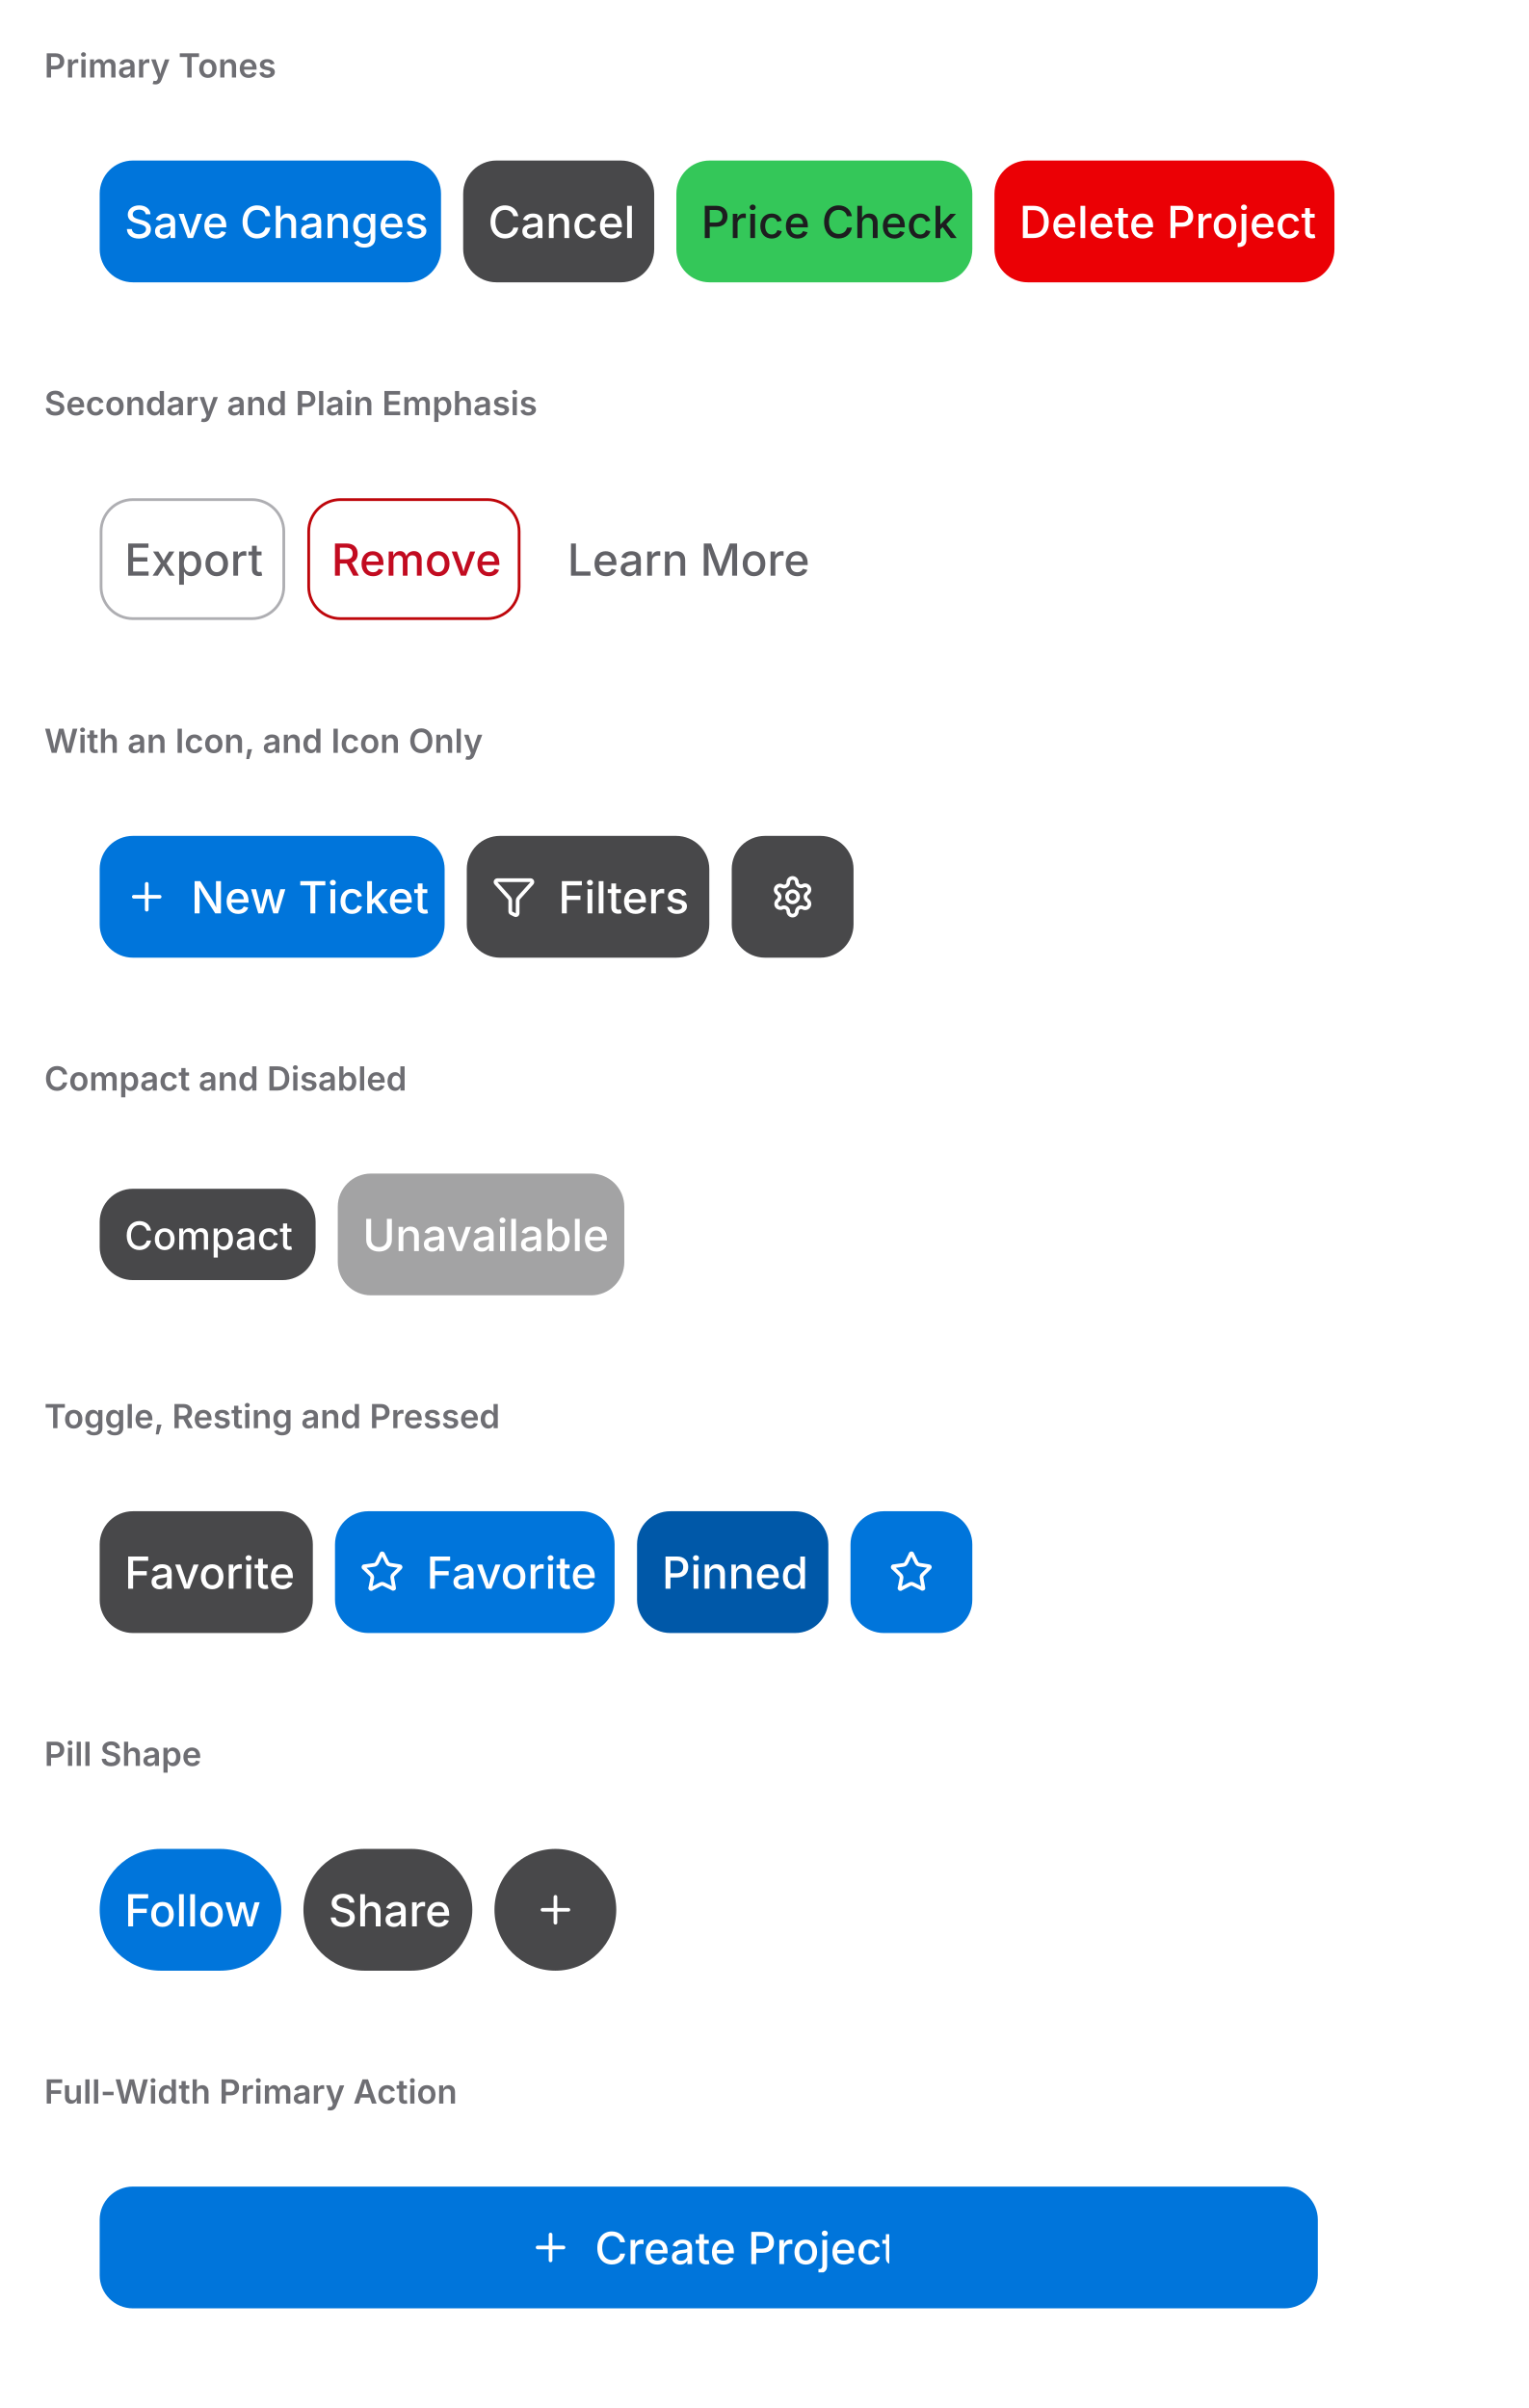
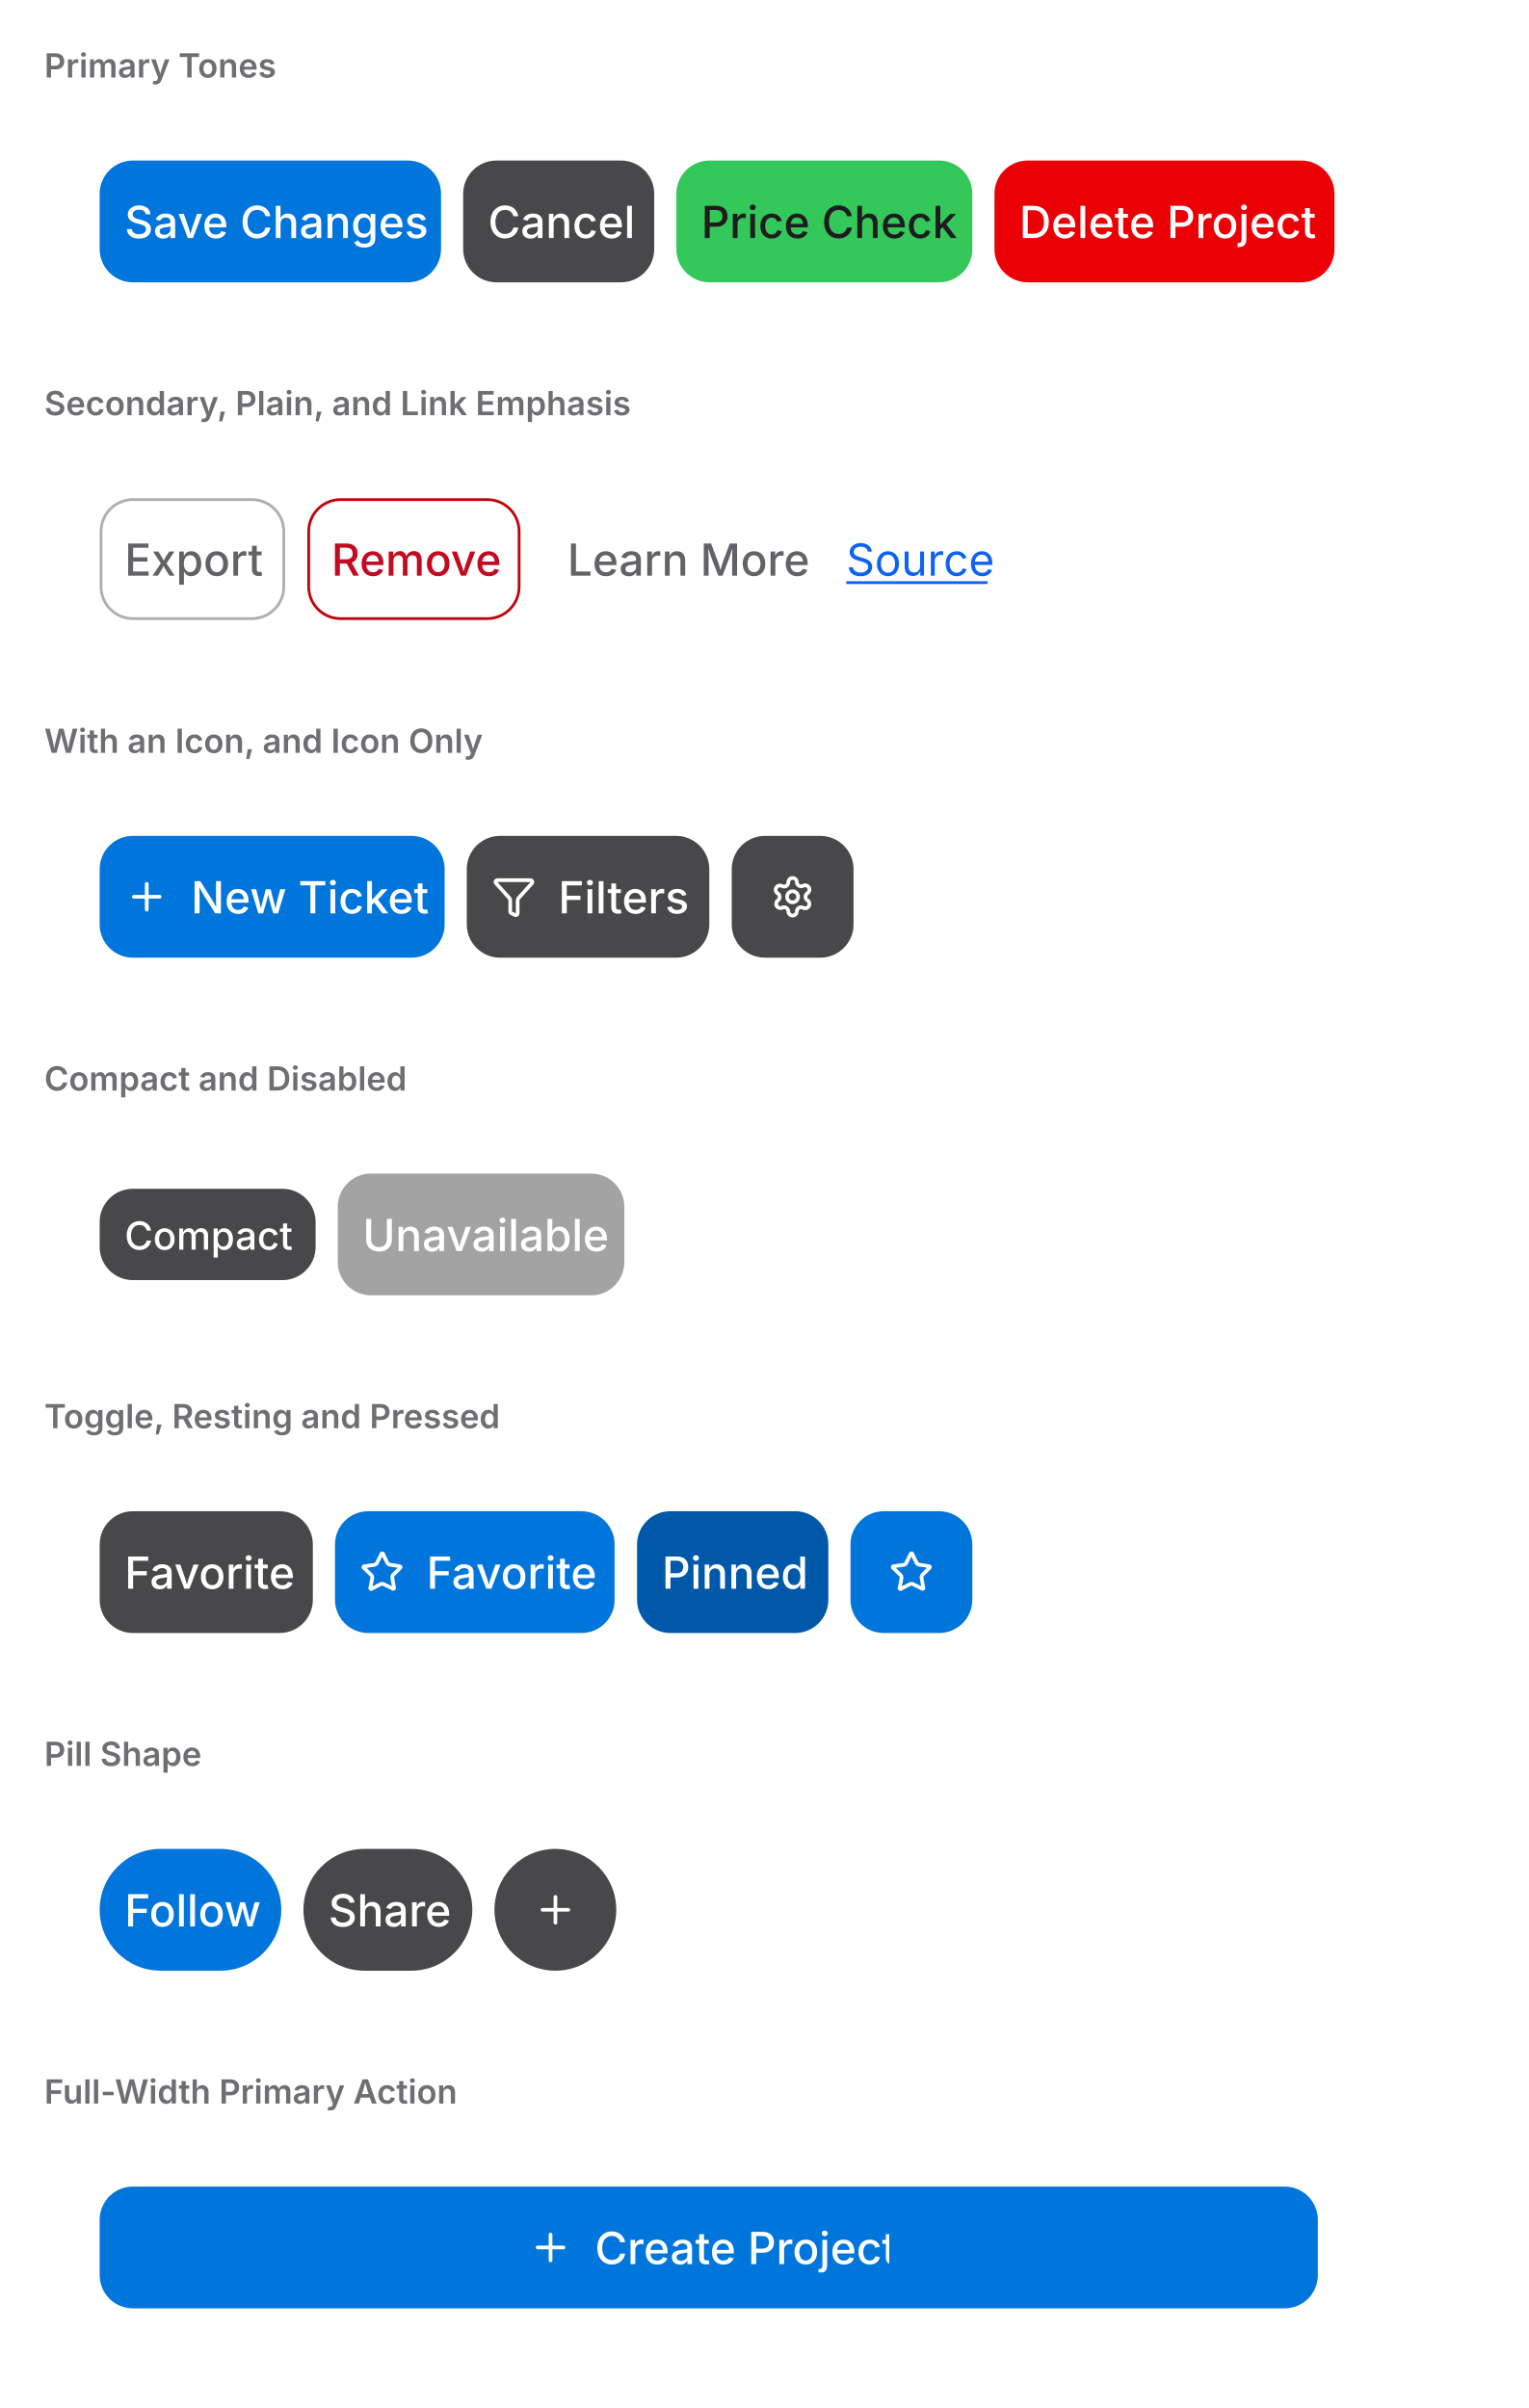
<svg xmlns="http://www.w3.org/2000/svg" viewBox="0 0 552 870" width="552" height="870">
  <defs>
    <clipPath id="cp0">
      <rect x="16" y="38" width="520" height="84" />
    </clipPath>
    <clipPath id="cp1">
      <rect x="16" y="160" width="520" height="84" />
    </clipPath>
    <clipPath id="cp2">
      <rect x="16" y="282" width="520" height="84" />
    </clipPath>
    <clipPath id="cp3">
      <rect x="16" y="404" width="520" height="84" />
    </clipPath>
    <clipPath id="cp4">
      <rect x="16" y="526" width="520" height="84" />
    </clipPath>
    <clipPath id="cp5">
      <rect x="16" y="648" width="520" height="84" />
    </clipPath>
    <clipPath id="cp6">
      <rect x="16" y="770" width="520" height="84" />
    </clipPath>
    <clipPath id="ct7">
      <rect x="16" y="16" width="520" height="22" />
    </clipPath>
    <clipPath id="irc8">
      <rect x="16" y="38" width="520" height="84" rx="0" />
    </clipPath>
    <clipPath id="ct10">
      <rect x="16" y="138" width="520" height="22" />
    </clipPath>
    <clipPath id="irc11">
      <rect x="16" y="160" width="520" height="84" rx="0" />
    </clipPath>
    <clipPath id="ct13">
      <rect x="16" y="260" width="520" height="22" />
    </clipPath>
    <clipPath id="irc14">
      <rect x="16" y="282" width="520" height="84" rx="0" />
    </clipPath>
    <clipPath id="ct16">
      <rect x="16" y="382" width="520" height="22" />
    </clipPath>
    <clipPath id="irc17">
      <rect x="16" y="404" width="520" height="84" rx="0" />
    </clipPath>
    <clipPath id="ct19">
      <rect x="16" y="504" width="520" height="22" />
    </clipPath>
    <clipPath id="irc20">
      <rect x="16" y="526" width="520" height="84" rx="0" />
    </clipPath>
    <clipPath id="ct22">
      <rect x="16" y="626" width="520" height="22" />
    </clipPath>
    <clipPath id="irc23">
      <rect x="16" y="648" width="520" height="84" rx="0" />
    </clipPath>
    <clipPath id="ct25">
      <rect x="16" y="748" width="520" height="22" />
    </clipPath>
    <clipPath id="irc26">
      <rect x="16" y="770" width="520" height="84" rx="0" />
    </clipPath>
  </defs>
  <rect x="0" y="0" width="552" height="870" rx="0" fill="rgb(255,255,255)" />
  <text x="16" y="28" font-family="system-ui, &quot;-apple-system&quot;, sans-serif" font-size="12" font-weight="600" fill="rgb(110,110,115)">Primary Tones</text>
  <g clip-path="url(#cp0)">
    <g clip-path="url(#irc8)">
      <clipPath id="svgimg9vclip">
        <rect x="16" y="38" width="520" height="84" />
      </clipPath>
      <g clip-path="url(#svgimg9vclip)">
        <g transform="translate(16 38)">
          <defs>
            <clipPath id="svgimg9ct0">
              <rect x="29" y="33" width="105.3" height="18" />
            </clipPath>
            <clipPath id="svgimg9ct1">
              <rect x="160.3" y="33" width="51" height="18" />
            </clipPath>
            <clipPath id="svgimg9ct2">
              <rect x="237.3" y="33" width="88.9" height="18" />
            </clipPath>
            <clipPath id="svgimg9ct3">
              <rect x="352.2" y="33" width="104.8" height="18" />
            </clipPath>
          </defs>
          <rect x="20" y="20" width="123.3" height="44" rx="12" fill="rgb(0,117,219)" />
          <rect x="20.5" y="20.5" width="122" height="43" rx="11.5" fill="none" stroke="rgba(0,0,0,0)" stroke-width="1" />
          <text x="29" y="48" font-family="system-ui, &quot;-apple-system&quot;, sans-serif" font-size="16" font-weight="500" fill="rgb(255,255,255)">Save Changes</text>
          <rect x="151.3" y="20" width="69" height="44" rx="12" fill="rgb(72,72,74)" />
          <rect x="151.5" y="20.5" width="68" height="43" rx="11.5" fill="none" stroke="rgba(0,0,0,0)" stroke-width="1" />
          <text x="160.28" y="48" font-family="system-ui, &quot;-apple-system&quot;, sans-serif" font-size="16" font-weight="500" fill="rgb(255,255,255)">Cancel</text>
          <rect x="228.3" y="20" width="106.9" height="44" rx="12" fill="rgb(52,199,89)" />
          <rect x="228.5" y="20.5" width="106" height="43" rx="11.5" fill="none" stroke="rgba(0,0,0,0)" stroke-width="1" />
          <text x="237.27" y="48" font-family="system-ui, &quot;-apple-system&quot;, sans-serif" font-size="16" font-weight="500" fill="rgb(29,29,31)">Price Check</text>
          <rect x="343.2" y="20" width="122.8" height="44" rx="12" fill="rgb(235,0,5)" />
          <rect x="343.5" y="20.5" width="122" height="43" rx="11.5" fill="none" stroke="rgba(0,0,0,0)" stroke-width="1" />
          <text x="352.16" y="48" font-family="system-ui, &quot;-apple-system&quot;, sans-serif" font-size="16" font-weight="500" fill="rgb(255,255,255)">Delete Project</text>
        </g>
      </g>
    </g>
  </g>
-   <text x="16" y="150" font-family="system-ui, &quot;-apple-system&quot;, sans-serif" font-size="12" font-weight="600" fill="rgb(110,110,115)">Secondary and Plain Emphasis</text>
+   <text x="16" y="150" font-family="system-ui, &quot;-apple-system&quot;, sans-serif" font-size="12" font-weight="600" fill="rgb(110,110,115)">Secondary, Plain, and Link Emphasis</text>
  <g clip-path="url(#cp1)">
    <g clip-path="url(#irc11)">
      <clipPath id="svgimg12vclip">
        <rect x="16" y="160" width="520" height="84" />
      </clipPath>
      <g clip-path="url(#svgimg12vclip)">
        <g transform="translate(16 160)">
          <defs>
            <clipPath id="svgimg12ct0">
              <rect x="29" y="33" width="48.7" height="18" />
            </clipPath>
            <clipPath id="svgimg12ct1">
              <rect x="103.7" y="33" width="59.3" height="18" />
            </clipPath>
            <clipPath id="svgimg12ct2">
              <rect x="188.9" y="33" width="83.7" height="18" />
+             </clipPath>
+             <clipPath id="svgimg12ct3">
+               <rect x="289.7" y="33" width="51.1" height="18" />
            </clipPath>
          </defs>
          <rect x="20.5" y="20.5" width="66" height="43" rx="11.5" fill="none" stroke="rgba(0,0,13,0.318)" stroke-width="1" />
          <text x="29" y="48" font-family="system-ui, &quot;-apple-system&quot;, sans-serif" font-size="16" font-weight="500" fill="rgb(98,98,103)">Export</text>
          <rect x="95.5" y="20.5" width="76" height="43" rx="11.5" fill="none" stroke="rgb(190,6,11)" stroke-width="1" />
          <text x="103.69" y="48" font-family="system-ui, &quot;-apple-system&quot;, sans-serif" font-size="16" font-weight="500" fill="rgb(194,11,32)">Remove</text>
          <rect x="180.5" y="20.5" width="101" height="43" rx="11.5" fill="none" stroke="rgba(0,0,0,0)" stroke-width="1" />
          <text x="188.94" y="48" font-family="system-ui, &quot;-apple-system&quot;, sans-serif" font-size="16" font-weight="500" fill="rgb(98,98,103)">Learn More</text>
+           <text x="289.67" y="48" font-family="system-ui, &quot;-apple-system&quot;, sans-serif" font-size="16" fill="rgb(12,98,243)">Source</text>
+           <line x1="289.7" y1="50.5" x2="340.7" y2="50.5" stroke="rgb(12, 98, 243)" stroke-width="1" />
        </g>
      </g>
    </g>
  </g>
  <text x="16" y="272" font-family="system-ui, &quot;-apple-system&quot;, sans-serif" font-size="12" font-weight="600" fill="rgb(110,110,115)">With an Icon, and Icon Only</text>
  <g clip-path="url(#cp2)">
    <g clip-path="url(#irc14)">
      <clipPath id="svgimg15vclip">
        <rect x="16" y="282" width="520" height="84" />
      </clipPath>
      <g clip-path="url(#svgimg15vclip)">
        <g transform="translate(16 282)">
          <defs>
            <clipPath id="svgimg15cp0">
              <rect x="29" y="34" width="16" height="16" />
            </clipPath>
            <clipPath id="svgimg15ct2">
              <rect x="53" y="33" width="82.6" height="18" />
            </clipPath>
            <clipPath id="svgimg15cp3">
              <rect x="161.6" y="34" width="16.4" height="16" />
            </clipPath>
            <clipPath id="svgimg15ct5">
              <rect x="185.6" y="33" width="45.6" height="18" />
            </clipPath>
            <clipPath id="svgimg15cp6">
              <rect x="262" y="34" width="16.3" height="16" />
            </clipPath>
          </defs>
          <rect x="20" y="20" width="124.6" height="44" rx="12" fill="rgb(0,117,219)" />
          <rect x="20.5" y="20.5" width="124" height="43" rx="11.5" fill="none" stroke="rgba(0,0,0,0)" stroke-width="1" />
          <g clip-path="url(#svgimg15cp0)">
            <g color="rgb(255, 255, 255)">
              <clipPath id="svgimg15svgic1">
                <rect x="29" y="34" width="16" height="16" />
              </clipPath>
              <g clip-path="url(#svgimg15svgic1)">
                <g transform="translate(29 34)scale(.66667)">
                  <path d="M5 12h14" style="marker:none;vector-effect:none;color-interpolation:srgb" fill="none" stroke="rgb(255, 255, 255)" stroke-width="2px" stroke-dasharray="none" stroke-linecap="round" stroke-linejoin="round" stroke-opacity="1" fill-opacity="1" opacity="1" />
                  <path d="M12 5v14" style="marker:none;vector-effect:none;color-interpolation:srgb" fill="none" stroke="rgb(255, 255, 255)" stroke-width="2px" stroke-dasharray="none" stroke-linecap="round" stroke-linejoin="round" stroke-opacity="1" fill-opacity="1" opacity="1" />
                </g>
              </g>
            </g>
          </g>
          <text x="53" y="48" font-family="system-ui, &quot;-apple-system&quot;, sans-serif" font-size="16" font-weight="500" fill="rgb(255,255,255)">New Ticket</text>
          <rect x="152.6" y="20" width="87.6" height="44" rx="12" fill="rgb(72,72,74)" />
          <rect x="153.5" y="20.5" width="86" height="43" rx="11.5" fill="none" stroke="rgba(0,0,0,0)" stroke-width="1" />
          <g clip-path="url(#svgimg15cp3)">
            <g color="rgb(255, 255, 255)">
              <clipPath id="svgimg15svgic4">
                <rect x="161.6" y="34" width="16" height="16" />
              </clipPath>
              <g clip-path="url(#svgimg15svgic4)">
                <g transform="translate(161.64 34)scale(.66667)">
                  <path d="M10 20a1 1 0 0 0 .6.9l2 1A1 1 0 0 0 14 21v-7a2 2 0 0 1 .5-1.3l7.2-8A1 1 0 0 0 21 3H3a1 1 0 0 0-.7 1.7l7.2 8A2 2 0 0 1 10 14Z" style="marker:none;vector-effect:none;color-interpolation:srgb" fill="none" stroke="rgb(255, 255, 255)" stroke-width="2px" stroke-dasharray="none" stroke-linecap="round" stroke-linejoin="round" stroke-opacity="1" fill-opacity="1" opacity="1" />
                </g>
              </g>
            </g>
          </g>
          <text x="185.64" y="48" font-family="system-ui, &quot;-apple-system&quot;, sans-serif" font-size="16" font-weight="500" fill="rgb(255,255,255)">Filters</text>
          <rect x="248.3" y="20" width="44" height="44" rx="12" fill="rgb(72,72,74)" />
          <rect x="248.5" y="20.5" width="43" height="43" rx="11.5" fill="none" stroke="rgba(0,0,0,0)" stroke-width="1" />
          <g clip-path="url(#svgimg15cp6)">
            <g color="rgb(255, 255, 255)">
              <clipPath id="svgimg15svgic7">
                <rect x="262.3" y="34" width="16" height="16" />
              </clipPath>
              <g clip-path="url(#svgimg15svgic7)">
                <g transform="translate(262.281 34)scale(.66667)">
                  <path d="M9.7 4.1a2.3 2.3 0 0 1 4.6 0 2.3 2.3 0 0 0 3.3 2 2.3 2.3 0 0 1 2.4 4 2.3 2.3 0 0 0 0 3.8 2.3 2.3 0 0 1-2.4 4 2.3 2.3 0 0 0-3.3 2 2.3 2.3 0 0 1-4.6 0 2.3 2.3 0 0 0-3.3-2A2.3 2.3 0 0 1 4 14a2.3 2.3 0 0 0 0-3.8 2.3 2.3 0 0 1 2.3-4 2.3 2.3 0 0 0 3.4-2" style="marker:none;vector-effect:none;color-interpolation:srgb" fill="none" stroke="rgb(255, 255, 255)" stroke-width="2px" stroke-dasharray="none" stroke-linecap="round" stroke-linejoin="round" stroke-opacity="1" fill-opacity="1" opacity="1" />
                  <circle cx="12" cy="12" r="3" style="marker:none;vector-effect:none;color-interpolation:srgb" fill="none" stroke="rgb(255, 255, 255)" stroke-width="2px" stroke-dasharray="none" stroke-linecap="round" stroke-linejoin="round" stroke-opacity="1" fill-opacity="1" opacity="1" />
                </g>
              </g>
            </g>
          </g>
        </g>
      </g>
    </g>
  </g>
  <text x="16" y="394" font-family="system-ui, &quot;-apple-system&quot;, sans-serif" font-size="12" font-weight="600" fill="rgb(110,110,115)">Compact and Disabled</text>
  <g clip-path="url(#cp3)">
    <g clip-path="url(#irc17)">
      <clipPath id="svgimg18vclip">
        <rect x="16" y="404" width="520" height="84" />
      </clipPath>
      <g clip-path="url(#svgimg18vclip)">
        <g transform="translate(16 404)">
          <defs>
            <clipPath id="svgimg18ct0">
              <rect x="29" y="33.5" width="60" height="17" />
            </clipPath>
            <clipPath id="svgimg18ct1">
              <rect x="115" y="33" width="85.5" height="18" />
            </clipPath>
          </defs>
          <rect x="20" y="25.5" width="78" height="33" rx="12" fill="rgb(72,72,74)" />
          <rect x="20.5" y="26.5" width="77" height="32" rx="11.5" fill="none" stroke="rgba(0,0,0,0)" stroke-width="1" />
          <text x="29" y="47.5" font-family="system-ui, &quot;-apple-system&quot;, sans-serif" font-size="14" font-weight="500" fill="rgb(255,255,255)">Compact</text>
          <g opacity="0.5" style="isolation:isolate">
            <rect x="106" y="20" width="103.5" height="44" rx="12" fill="rgb(72,72,74)" />
            <rect x="106.5" y="20.5" width="102" height="43" rx="11.5" fill="none" stroke="rgba(0,0,0,0)" stroke-width="1" />
            <text x="114.98" y="48" font-family="system-ui, &quot;-apple-system&quot;, sans-serif" font-size="16" font-weight="500" fill="rgb(255,255,255)">Unavailable</text>
          </g>
        </g>
      </g>
    </g>
  </g>
  <text x="16" y="516" font-family="system-ui, &quot;-apple-system&quot;, sans-serif" font-size="12" font-weight="600" fill="rgb(110,110,115)">Toggle, Resting and Pressed</text>
  <g clip-path="url(#cp4)">
    <g clip-path="url(#irc20)">
      <clipPath id="svgimg21vclip">
        <rect x="16" y="526" width="520" height="84" />
      </clipPath>
      <g clip-path="url(#svgimg21vclip)">
        <g transform="translate(16 526)">
          <defs>
            <clipPath id="svgimg21ct0">
              <rect x="29" y="33" width="59" height="18" />
            </clipPath>
            <clipPath id="svgimg21ishc1">
              <rect x="106" y="21" width="99" height="42" rx="11" />
            </clipPath>
            <clipPath id="svgimg21cp2">
              <rect x="114" y="34" width="16" height="16" />
            </clipPath>
            <clipPath id="svgimg21ct4">
              <rect x="138" y="33" width="59" height="18" />
            </clipPath>
            <clipPath id="svgimg21ishc5">
              <rect x="215.1" y="21" width="67.1" height="42" rx="11" />
            </clipPath>
            <clipPath id="svgimg21ct6">
              <rect x="223.1" y="33" width="51.1" height="18" />
            </clipPath>
            <clipPath id="svgimg21ishc7">
              <rect x="292.2" y="21" width="42" height="42" rx="11" />
            </clipPath>
            <clipPath id="svgimg21cp8">
              <rect x="305" y="34" width="16.2" height="16" />
            </clipPath>
          </defs>
          <rect x="20" y="20" width="77" height="44" rx="12" fill="rgb(72,72,74)" />
          <rect x="20.5" y="20.5" width="76" height="43" rx="11.5" fill="none" stroke="rgba(0,0,0,0)" stroke-width="1" />
          <text x="29" y="48" font-family="system-ui, &quot;-apple-system&quot;, sans-serif" font-size="16" font-weight="500" fill="rgb(255,255,255)">Favorite</text>
          <rect x="105" y="20" width="101" height="44" rx="12" fill="rgb(0,117,219)" />
          <g clip-path="url(#svgimg21ishc1)">
            <path d="M98 13h115.1v58H98zm19 10h77.1a9 9 0 0 1 9 9v20a9 9 0 0 1-9 9H117a9 9 0 0 1-9-9V32a9 9 0 0 1 9-9" fill="rgba(0,0,0,0)" fill-rule="evenodd" />
          </g>
          <rect x="105.5" y="20.5" width="100" height="43" rx="11.5" fill="none" stroke="rgba(0,0,0,0)" stroke-width="1" />
          <g clip-path="url(#svgimg21cp2)">
            <g color="rgb(255, 255, 255)">
              <clipPath id="svgimg21svgic3">
                <rect x="114" y="34" width="16" height="16" />
              </clipPath>
              <g clip-path="url(#svgimg21svgic3)">
                <g transform="translate(114.047 34)scale(.66667)">
                  <path d="M11.5 2.3a.5.5 0 0 1 1 0L14.8 7a2 2 0 0 0 1.6 1l5.1.8a.5.5 0 0 1 .3.9l-3.7 3.6a2 2 0 0 0-.6 2l.9 5a.5.5 0 0 1-.8.6L13 18.6a2 2 0 0 0-2 0L6.4 21a.5.5 0 0 1-.8-.6l1-5a2 2 0 0 0-.7-2L2.2 9.8a.5.5 0 0 1 .3-1l5.1-.7A2 2 0 0 0 9.2 7Z" style="marker:none;vector-effect:none;color-interpolation:srgb" fill="none" stroke="rgb(255, 255, 255)" stroke-width="2px" stroke-dasharray="none" stroke-linecap="round" stroke-linejoin="round" stroke-opacity="1" fill-opacity="1" opacity="1" />
                </g>
              </g>
            </g>
          </g>
          <text x="138.05" y="48" font-family="system-ui, &quot;-apple-system&quot;, sans-serif" font-size="16" font-weight="500" fill="rgb(255,255,255)">Favorite</text>
          <rect x="214.1" y="20" width="69.1" height="44" rx="12" fill="rgb(0,88,168)" />
          <g clip-path="url(#svgimg21ishc5)">
            <path d="M207.1 13h83.1v58h-83.1zm19 10h45.1a9 9 0 0 1 9 9v20a9 9 0 0 1-9 9h-45.1a9 9 0 0 1-9-9V32a9 9 0 0 1 9-9" fill="rgba(0,0,0,0)" fill-rule="evenodd" />
          </g>
          <rect x="214.5" y="20.5" width="68" height="43" rx="11.5" fill="none" stroke="rgba(0,0,0,0)" stroke-width="1" />
          <text x="223.09" y="48" font-family="system-ui, &quot;-apple-system&quot;, sans-serif" font-size="16" font-weight="500" fill="rgb(255,255,255)">Pinned</text>
          <rect x="291.2" y="20" width="44" height="44" rx="12" fill="rgb(0,117,219)" />
          <g clip-path="url(#svgimg21ishc7)">
            <path d="M284.2 13h58v58h-58zm19 10h20a9 9 0 0 1 9 9v20a9 9 0 0 1-9 9h-20a9 9 0 0 1-9-9V32a9 9 0 0 1 9-9" fill="rgba(0,0,0,0)" fill-rule="evenodd" />
          </g>
          <rect x="291.5" y="20.5" width="43" height="43" rx="11.5" fill="none" stroke="rgba(0,0,0,0)" stroke-width="1" />
          <g clip-path="url(#svgimg21cp8)">
            <g color="rgb(255, 255, 255)">
              <clipPath id="svgimg21svgic9">
                <rect x="305.2" y="34" width="16" height="16" />
              </clipPath>
              <g clip-path="url(#svgimg21svgic9)">
                <g transform="translate(305.219 34)scale(.66667)">
                  <path d="M11.5 2.3a.5.5 0 0 1 1 0L14.8 7a2 2 0 0 0 1.6 1l5.1.8a.5.5 0 0 1 .3.9l-3.7 3.6a2 2 0 0 0-.6 2l.9 5a.5.5 0 0 1-.8.6L13 18.6a2 2 0 0 0-2 0L6.4 21a.5.5 0 0 1-.8-.6l1-5a2 2 0 0 0-.7-2L2.2 9.8a.5.5 0 0 1 .3-1l5.1-.7A2 2 0 0 0 9.2 7Z" style="marker:none;vector-effect:none;color-interpolation:srgb" fill="none" stroke="rgb(255, 255, 255)" stroke-width="2px" stroke-dasharray="none" stroke-linecap="round" stroke-linejoin="round" stroke-opacity="1" fill-opacity="1" opacity="1" />
                </g>
              </g>
            </g>
          </g>
        </g>
      </g>
    </g>
  </g>
  <text x="16" y="638" font-family="system-ui, &quot;-apple-system&quot;, sans-serif" font-size="12" font-weight="600" fill="rgb(110,110,115)">Pill Shape</text>
  <g clip-path="url(#cp5)">
    <g clip-path="url(#irc23)">
      <clipPath id="svgimg24vclip">
        <rect x="16" y="648" width="520" height="84" />
      </clipPath>
      <g clip-path="url(#svgimg24vclip)">
        <g transform="translate(16 648)">
          <defs>
            <clipPath id="svgimg24ct0">
              <rect x="29" y="33" width="47.6" height="18" />
            </clipPath>
            <clipPath id="svgimg24ct1">
              <rect x="102.6" y="33" width="43" height="18" />
            </clipPath>
            <clipPath id="svgimg24cp2">
              <rect x="176.6" y="34" width="16.4" height="16" />
            </clipPath>
          </defs>
          <rect x="20" y="20" width="65.6" height="44" rx="22" fill="rgb(0,117,219)" />
          <rect x="20.5" y="20.5" width="65" height="43" rx="21.5" fill="none" stroke="rgba(0,0,0,0)" stroke-width="1" />
          <text x="29" y="48" font-family="system-ui, &quot;-apple-system&quot;, sans-serif" font-size="16" font-weight="500" fill="rgb(255,255,255)">Follow</text>
          <rect x="93.6" y="20" width="61" height="44" rx="22" fill="rgb(72,72,74)" />
          <rect x="94.5" y="20.5" width="60" height="43" rx="21.5" fill="none" stroke="rgba(0,0,0,0)" stroke-width="1" />
          <text x="102.64" y="48" font-family="system-ui, &quot;-apple-system&quot;, sans-serif" font-size="16" font-weight="500" fill="rgb(255,255,255)">Share</text>
          <rect x="162.6" y="20" width="44" height="44" rx="22" fill="rgb(72,72,74)" />
          <rect x="163.5" y="20.5" width="43" height="43" rx="21.5" fill="none" stroke="rgba(0,0,0,0)" stroke-width="1" />
          <g clip-path="url(#svgimg24cp2)">
            <g color="rgb(255, 255, 255)">
              <clipPath id="svgimg24svgic3">
                <rect x="176.6" y="34" width="16" height="16" />
              </clipPath>
              <g clip-path="url(#svgimg24svgic3)">
                <g transform="translate(176.625 34)scale(.66667)">
                  <path d="M5 12h14" style="marker:none;vector-effect:none;color-interpolation:srgb" fill="none" stroke="rgb(255, 255, 255)" stroke-width="2px" stroke-dasharray="none" stroke-linecap="round" stroke-linejoin="round" stroke-opacity="1" fill-opacity="1" opacity="1" />
                  <path d="M12 5v14" style="marker:none;vector-effect:none;color-interpolation:srgb" fill="none" stroke="rgb(255, 255, 255)" stroke-width="2px" stroke-dasharray="none" stroke-linecap="round" stroke-linejoin="round" stroke-opacity="1" fill-opacity="1" opacity="1" />
                </g>
              </g>
            </g>
          </g>
        </g>
      </g>
    </g>
  </g>
  <text x="16" y="760" font-family="system-ui, &quot;-apple-system&quot;, sans-serif" font-size="12" font-weight="600" fill="rgb(110,110,115)">Full-Width Primary Action</text>
  <g clip-path="url(#cp6)">
    <g clip-path="url(#irc26)">
      <clipPath id="svgimg27vclip">
        <rect x="16" y="770" width="520" height="84" />
      </clipPath>
      <g clip-path="url(#svgimg27vclip)">
        <g transform="translate(16 770)">
          <defs>
            <clipPath id="svgimg27cp0">
              <rect x="174.9" y="34" width="16.1" height="16" />
            </clipPath>
            <clipPath id="svgimg27cp2">
              <rect x="198.9" y="33" width="106.3" height="18" />
            </clipPath>
            <clipPath id="svgimg27ct3">
              <rect x="198.9" y="33" width="106.3" height="18" />
            </clipPath>
          </defs>
          <rect x="20" y="20" width="440" height="44" rx="12" fill="rgb(0,117,219)" />
          <rect x="20.5" y="20.5" width="439" height="43" rx="11.5" fill="none" stroke="rgba(0,0,0,0)" stroke-width="1" />
          <g clip-path="url(#svgimg27cp0)">
            <g color="rgb(255, 255, 255)">
              <clipPath id="svgimg27svgic1">
                <rect x="174.9" y="34" width="16" height="16" />
              </clipPath>
              <g clip-path="url(#svgimg27svgic1)">
                <g transform="translate(174.86 34)scale(.66667)">
                  <path d="M5 12h14" style="marker:none;vector-effect:none;color-interpolation:srgb" fill="none" stroke="rgb(255, 255, 255)" stroke-width="2px" stroke-dasharray="none" stroke-linecap="round" stroke-linejoin="round" stroke-opacity="1" fill-opacity="1" opacity="1" />
                  <path d="M12 5v14" style="marker:none;vector-effect:none;color-interpolation:srgb" fill="none" stroke="rgb(255, 255, 255)" stroke-width="2px" stroke-dasharray="none" stroke-linecap="round" stroke-linejoin="round" stroke-opacity="1" fill-opacity="1" opacity="1" />
                </g>
              </g>
            </g>
          </g>
          <g clip-path="url(#svgimg27cp2)">
            <g clip-path="url(#svgimg27ct3)">
              <text x="198.86" y="48" font-family="system-ui, &quot;-apple-system&quot;, sans-serif" font-size="16" font-weight="500" fill="rgb(255,255,255)">Create Project</text>
            </g>
          </g>
        </g>
      </g>
    </g>
  </g>
</svg>
